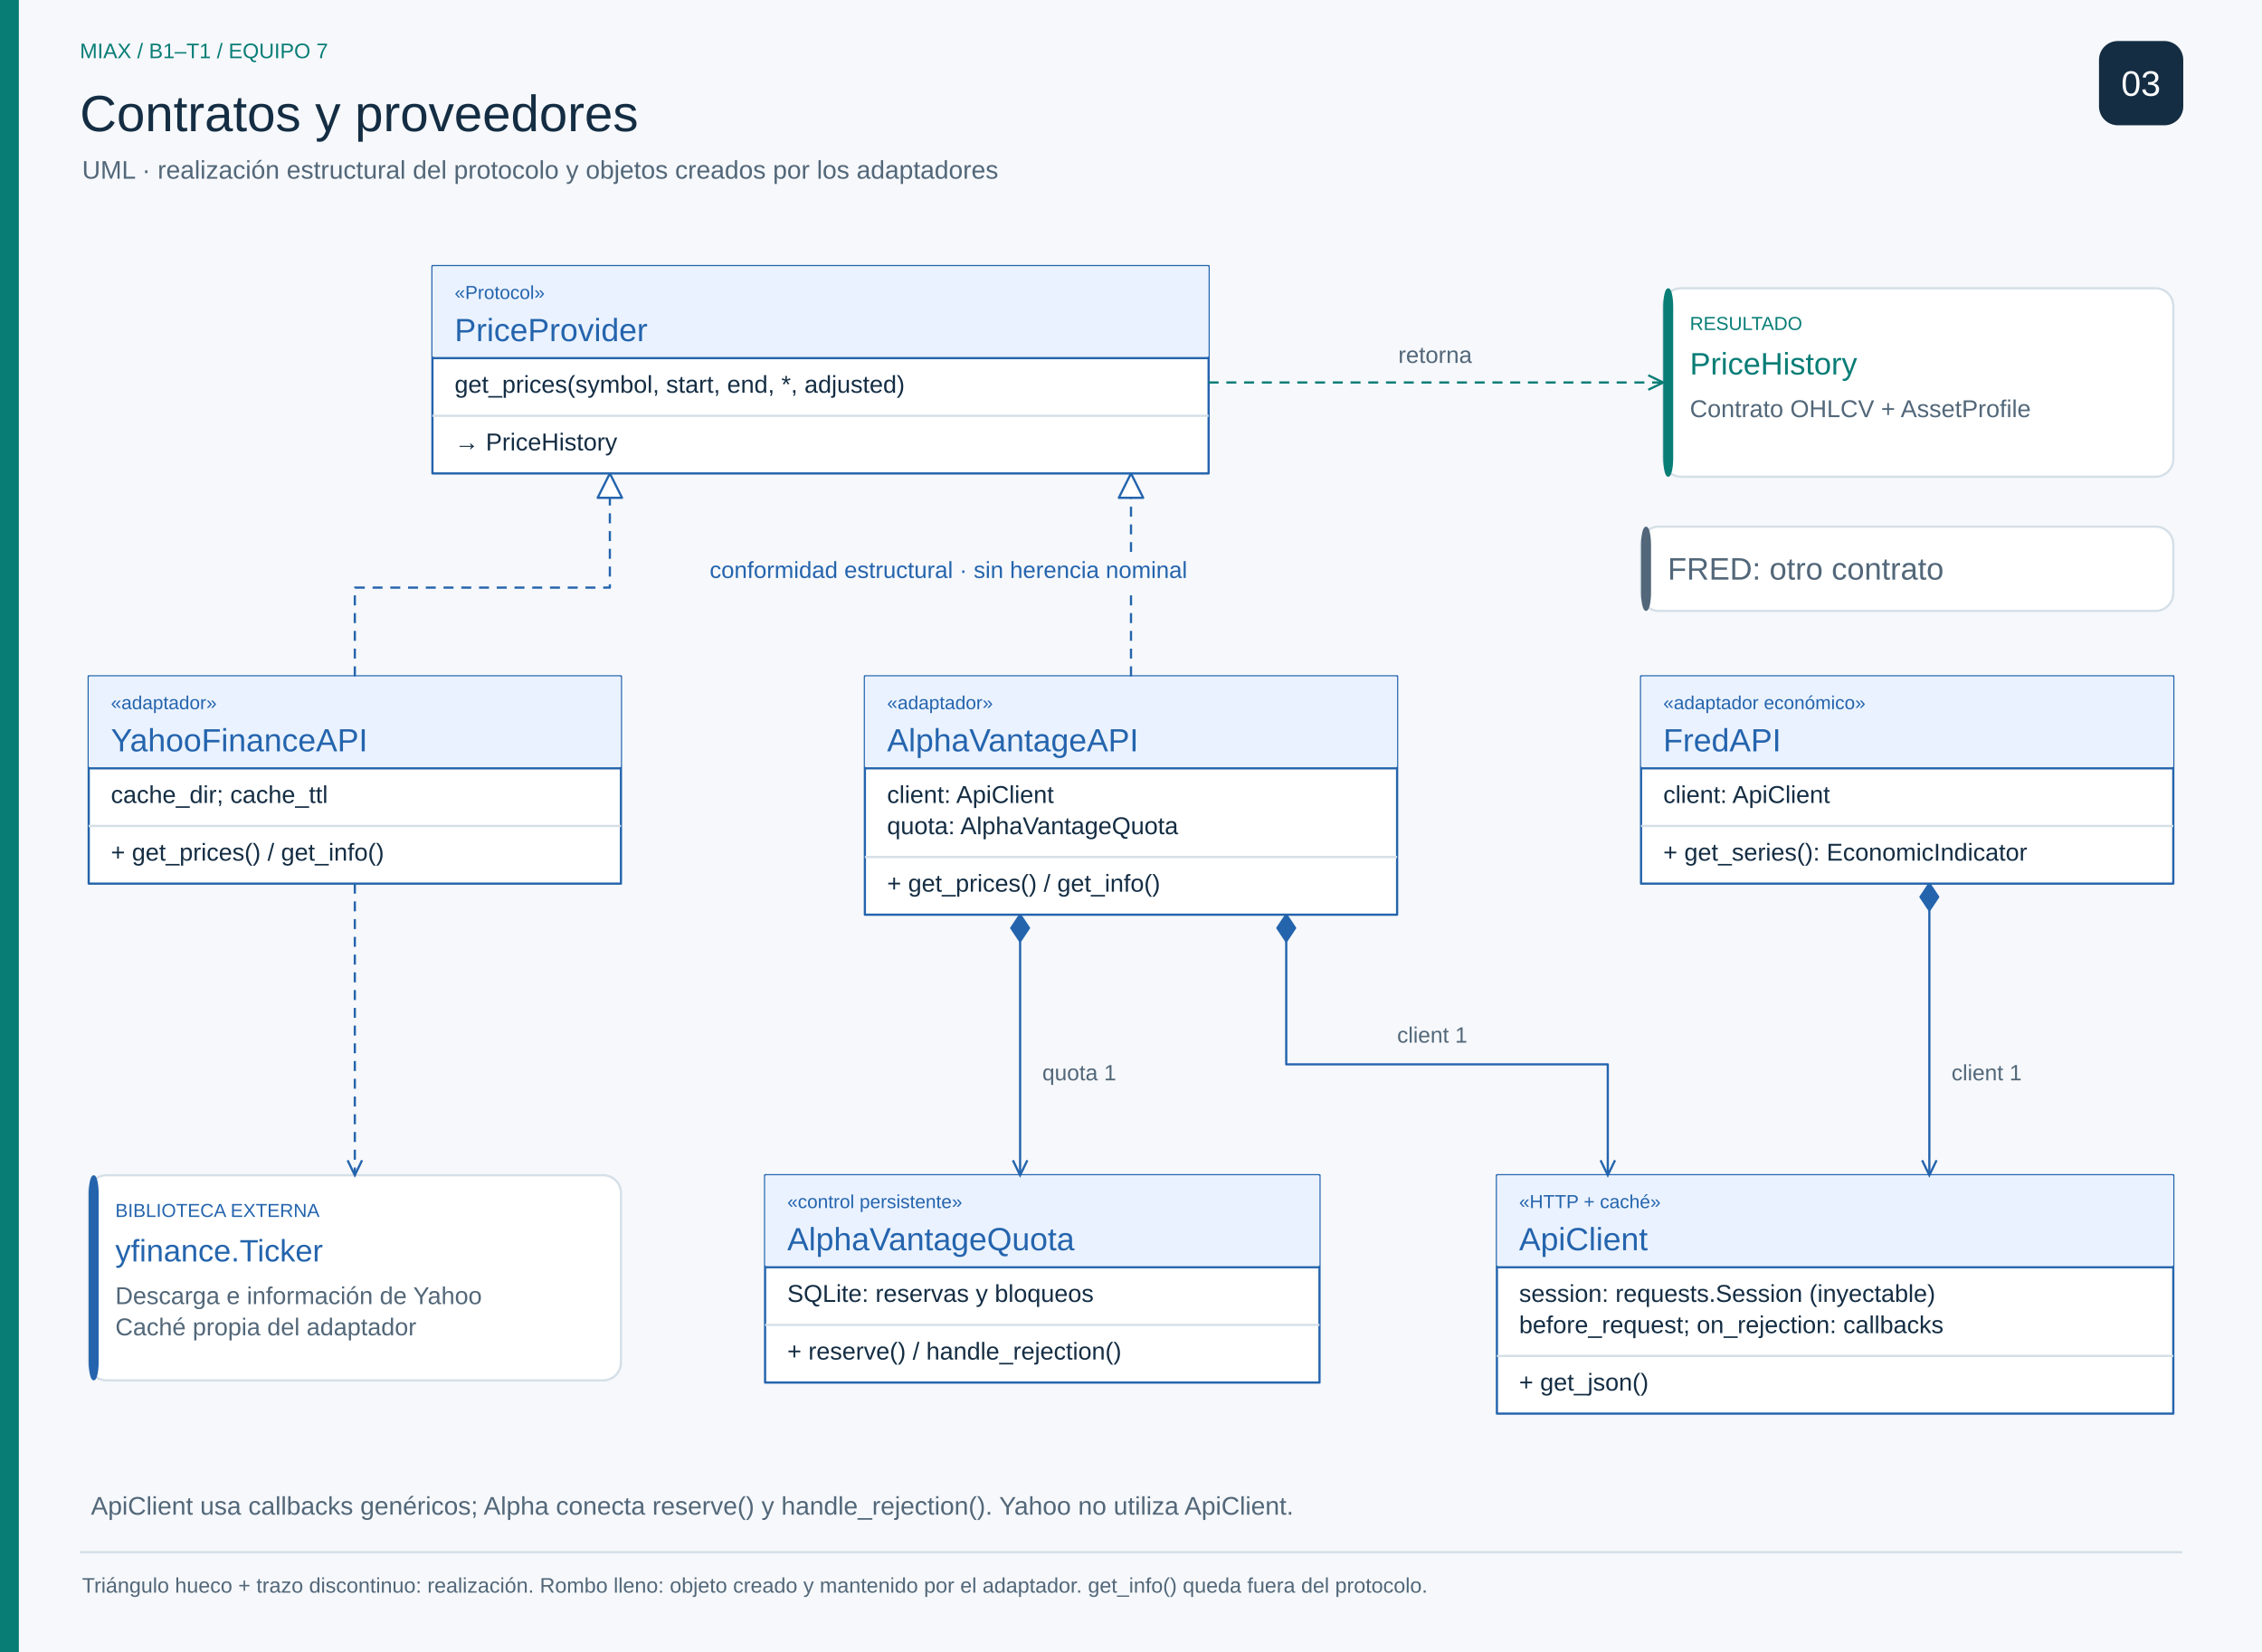
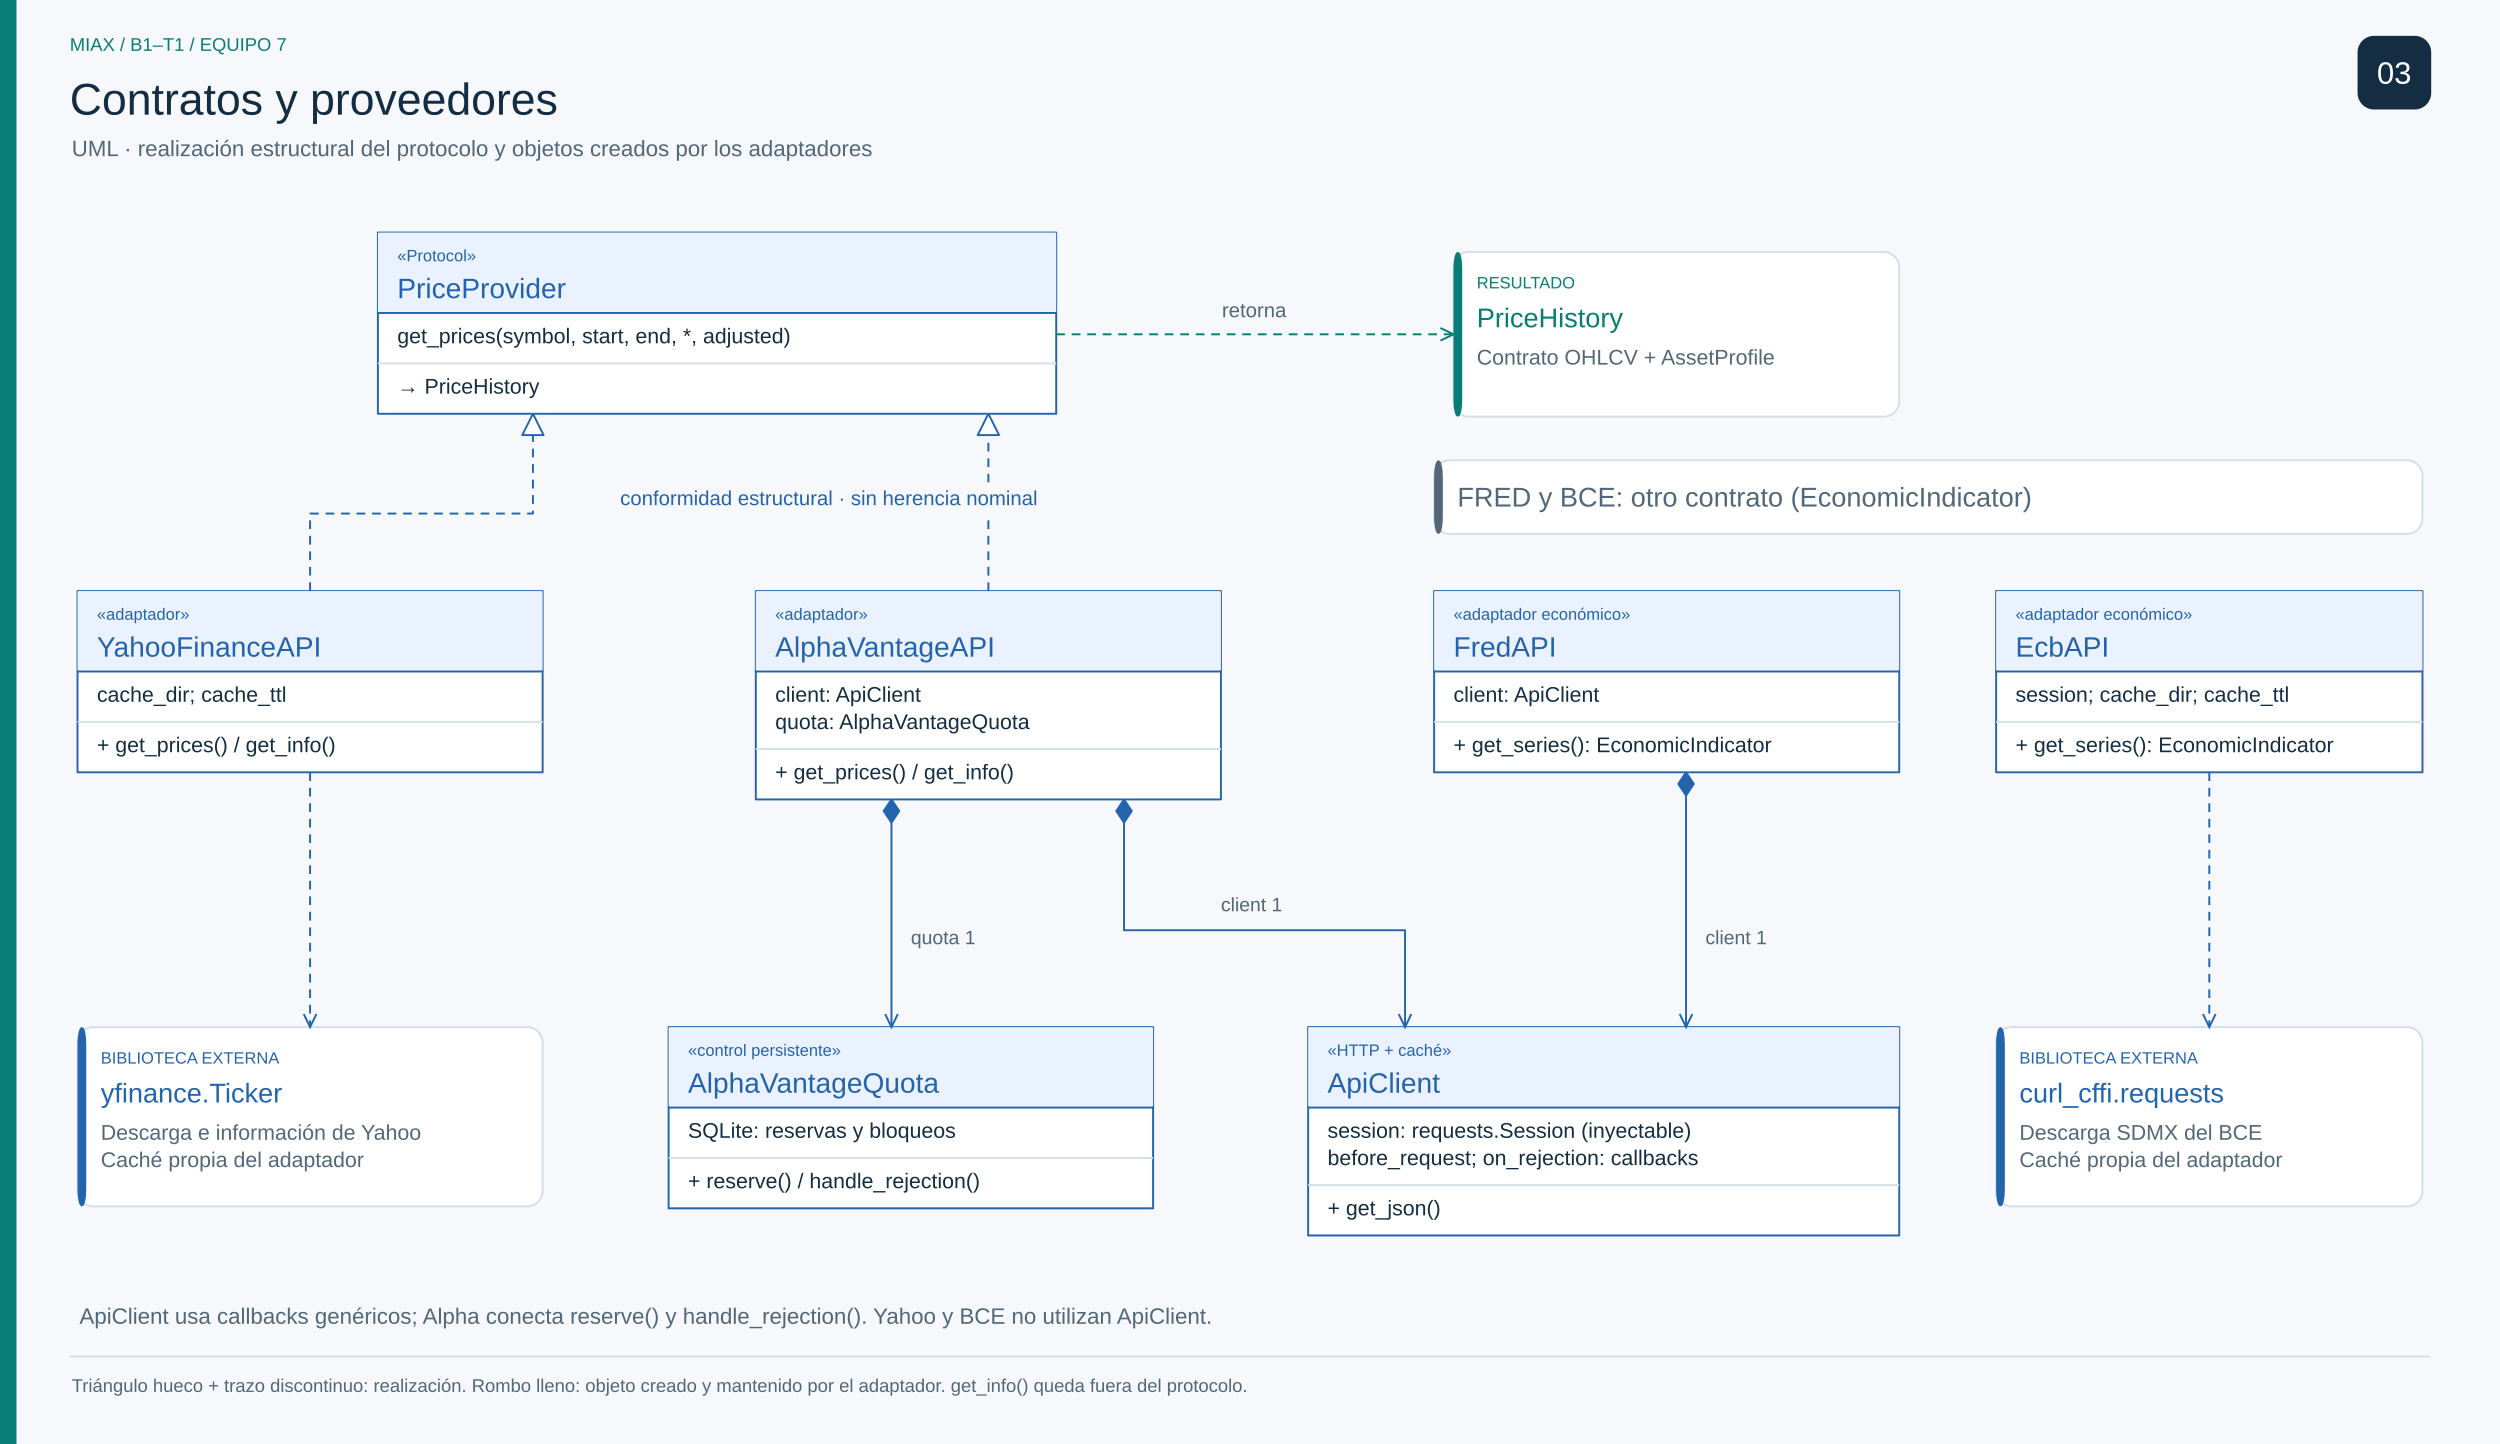
- <svg xmlns="http://www.w3.org/2000/svg" width="2040" height="1490" viewBox="0 0 2040 1490" role="img">
-   <rect x="0" y="0" width="2040" height="1490" rx="0" fill="#F6F8FB" stroke="#F6F8FB" stroke-width="2" stroke-linejoin="round" />
+ <svg xmlns="http://www.w3.org/2000/svg" width="2580" height="1490" viewBox="0 0 2580 1490" role="img">
+   <rect x="0" y="0" width="2580" height="1490" rx="0" fill="#F6F8FB" stroke="#F6F8FB" stroke-width="2" stroke-linejoin="round" />
  <rect x="0" y="0" width="16" height="1490" rx="0" fill="#087D76" stroke="#087D76" stroke-width="2" stroke-linejoin="round" />
  <text x="72" y="52.48" font-family="Arial, Helvetica, sans-serif" font-size="19" fill="#087D76">MIAX  /  B1–T1  /  EQUIPO 7</text>
  <text x="72" y="118.32" font-family="Arial, Helvetica, sans-serif" font-size="46" fill="#142D43">Contratos y proveedores</text>
  <text x="74" y="161.16" font-family="Arial, Helvetica, sans-serif" font-size="23" fill="#526779">UML · realización estructural del protocolo y objetos creados por los adaptadores</text>
-   <rect x="1894" y="38" width="74" height="74" rx="16" fill="#142D43" stroke="#142D43" stroke-width="2" stroke-linejoin="round" />
-   <text x="1913.0" y="86.44" font-family="Arial, Helvetica, sans-serif" font-size="32" fill="#FFFFFF">03</text>
+   <rect x="2434" y="38" width="74" height="74" rx="16" fill="#142D43" stroke="#142D43" stroke-width="2" stroke-linejoin="round" />
+   <text x="2453.0" y="86.44" font-family="Arial, Helvetica, sans-serif" font-size="32" fill="#FFFFFF">03</text>
  <rect x="390" y="240" width="700" height="187" rx="0" fill="#FFFFFF" stroke="#2464AD" stroke-width="2" stroke-linejoin="round" />
  <rect x="391" y="241" width="698" height="80" rx="0" fill="#EAF2FF" stroke="#EAF2FF" stroke-width="2" stroke-linejoin="round" />
  <text x="410" y="269.64" font-family="Arial, Helvetica, sans-serif" font-size="17" fill="#2464AD">«Protocol»</text>
  <text x="410" y="307.68" font-family="Arial, Helvetica, sans-serif" font-size="29" fill="#2464AD">PriceProvider</text>
  <polyline points="390,323 1090,323" fill="none" stroke="#2464AD" stroke-width="2" stroke-linejoin="round" />
  <polyline points="390,375 1090,375" fill="none" stroke="#D5DFE7" stroke-width="2" stroke-linejoin="round" />
  <text x="410" y="354.24" font-family="Arial, Helvetica, sans-serif" font-size="22" fill="#142D43">get_prices(symbol, start, end, *, adjusted)</text>
  <text x="410" y="406.24" font-family="Arial, Helvetica, sans-serif" font-size="22" fill="#142D43">→ PriceHistory</text>
  <rect x="1500" y="260" width="460" height="170" rx="16" fill="#FFFFFF" stroke="#D5DFE7" stroke-width="2" stroke-linejoin="round" />
  <rect x="1501" y="261" width="7" height="168" rx="16" fill="#087D76" stroke="#087D76" stroke-width="2" stroke-linejoin="round" />
  <text x="1524" y="297.64" font-family="Arial, Helvetica, sans-serif" font-size="17" fill="#087D76">RESULTADO</text>
  <text x="1524" y="337.76" font-family="Arial, Helvetica, sans-serif" font-size="28" fill="#087D76">PriceHistory</text>
  <text x="1524" y="376.24" font-family="Arial, Helvetica, sans-serif" font-size="22" fill="#526779">Contrato OHLCV + AssetProfile</text>
  <rect x="80" y="610" width="480" height="187" rx="0" fill="#FFFFFF" stroke="#2464AD" stroke-width="2" stroke-linejoin="round" />
  <rect x="81" y="611" width="478" height="80" rx="0" fill="#EAF2FF" stroke="#EAF2FF" stroke-width="2" stroke-linejoin="round" />
  <text x="100" y="639.64" font-family="Arial, Helvetica, sans-serif" font-size="17" fill="#2464AD">«adaptador»</text>
  <text x="100" y="677.68" font-family="Arial, Helvetica, sans-serif" font-size="29" fill="#2464AD">YahooFinanceAPI</text>
  <polyline points="80,693 560,693" fill="none" stroke="#2464AD" stroke-width="2" stroke-linejoin="round" />
  <polyline points="80,745 560,745" fill="none" stroke="#D5DFE7" stroke-width="2" stroke-linejoin="round" />
  <text x="100" y="724.24" font-family="Arial, Helvetica, sans-serif" font-size="22" fill="#142D43">cache_dir; cache_ttl</text>
  <text x="100" y="776.24" font-family="Arial, Helvetica, sans-serif" font-size="22" fill="#142D43">+ get_prices() / get_info()</text>
  <rect x="780" y="610" width="480" height="215" rx="0" fill="#FFFFFF" stroke="#2464AD" stroke-width="2" stroke-linejoin="round" />
  <rect x="781" y="611" width="478" height="80" rx="0" fill="#EAF2FF" stroke="#EAF2FF" stroke-width="2" stroke-linejoin="round" />
  <text x="800" y="639.64" font-family="Arial, Helvetica, sans-serif" font-size="17" fill="#2464AD">«adaptador»</text>
  <text x="800" y="677.68" font-family="Arial, Helvetica, sans-serif" font-size="29" fill="#2464AD">AlphaVantageAPI</text>
  <polyline points="780,693 1260,693" fill="none" stroke="#2464AD" stroke-width="2" stroke-linejoin="round" />
  <polyline points="780,773 1260,773" fill="none" stroke="#D5DFE7" stroke-width="2" stroke-linejoin="round" />
  <text x="800" y="724.24" font-family="Arial, Helvetica, sans-serif" font-size="22" fill="#142D43">client: ApiClient</text>
  <text x="800" y="752.4" font-family="Arial, Helvetica, sans-serif" font-size="22" fill="#142D43">quota: AlphaVantageQuota</text>
  <text x="800" y="804.24" font-family="Arial, Helvetica, sans-serif" font-size="22" fill="#142D43">+ get_prices() / get_info()</text>
  <rect x="1480" y="610" width="480" height="187" rx="0" fill="#FFFFFF" stroke="#2464AD" stroke-width="2" stroke-linejoin="round" />
  <rect x="1481" y="611" width="478" height="80" rx="0" fill="#EAF2FF" stroke="#EAF2FF" stroke-width="2" stroke-linejoin="round" />
  <text x="1500" y="639.64" font-family="Arial, Helvetica, sans-serif" font-size="17" fill="#2464AD">«adaptador económico»</text>
  <text x="1500" y="677.68" font-family="Arial, Helvetica, sans-serif" font-size="29" fill="#2464AD">FredAPI</text>
  <polyline points="1480,693 1960,693" fill="none" stroke="#2464AD" stroke-width="2" stroke-linejoin="round" />
  <polyline points="1480,745 1960,745" fill="none" stroke="#D5DFE7" stroke-width="2" stroke-linejoin="round" />
  <text x="1500" y="724.24" font-family="Arial, Helvetica, sans-serif" font-size="22" fill="#142D43">client: ApiClient</text>
  <text x="1500" y="776.24" font-family="Arial, Helvetica, sans-serif" font-size="22" fill="#142D43">+ get_series(): EconomicIndicator</text>
  <polyline points="320,610 320,530 550,530 550.0,449.0" fill="none" stroke="#2464AD" stroke-width="2" stroke-linejoin="round" stroke-dasharray="9 7" />
  <polyline points="550,427 539.0,449.0 561.0,449.0 550,427" fill="#FFFFFF" stroke="#2464AD" stroke-width="2" stroke-linejoin="round" />
  <polyline points="1020,610 1020.0,449.0" fill="none" stroke="#2464AD" stroke-width="2" stroke-linejoin="round" stroke-dasharray="9 7" />
  <polyline points="1020,427 1009.0,449.0 1031.0,449.0 1020,427" fill="#FFFFFF" stroke="#2464AD" stroke-width="2" stroke-linejoin="round" />
  <polyline points="1090,345 1500,345" fill="none" stroke="#087D76" stroke-width="2" stroke-linejoin="round" stroke-dasharray="9 7" />
  <polyline points="1486.493,351.524 1500,345 1486.493,338.476" fill="none" stroke="#087D76" stroke-width="2" />
  <rect x="1254.0" y="305" width="82.0" height="34.88" rx="16" fill="#F6F8FB" stroke="#F6F8FB" stroke-width="2" stroke-linejoin="round" />
  <text x="1261.0" y="327.32" font-family="Arial, Helvetica, sans-serif" font-size="21" fill="#526779">retorna</text>
  <rect x="634" y="499" width="458.0" height="34.88" rx="16" fill="#F6F8FB" stroke="#F6F8FB" stroke-width="2" stroke-linejoin="round" />
  <text x="640" y="521.32" font-family="Arial, Helvetica, sans-serif" font-size="21" fill="#2464AD">conformidad estructural · sin herencia nominal</text>
-   <rect x="1480" y="475" width="480" height="76" rx="16" fill="#FFFFFF" stroke="#D5DFE7" stroke-width="2" stroke-linejoin="round" />
+   <rect x="1480" y="475" width="1020" height="76" rx="16" fill="#FFFFFF" stroke="#D5DFE7" stroke-width="2" stroke-linejoin="round" />
  <rect x="1481" y="476" width="7" height="74" rx="16" fill="#526779" stroke="#526779" stroke-width="2" stroke-linejoin="round" />
-   <text x="1504" y="522.76" font-family="Arial, Helvetica, sans-serif" font-size="28" fill="#526779">FRED: otro contrato</text>
+   <text x="1504" y="522.76" font-family="Arial, Helvetica, sans-serif" font-size="28" fill="#526779">FRED y BCE: otro contrato (EconomicIndicator)</text>
+   <rect x="2060" y="610" width="440" height="187" rx="0" fill="#FFFFFF" stroke="#2464AD" stroke-width="2" stroke-linejoin="round" />
+   <rect x="2061" y="611" width="438" height="80" rx="0" fill="#EAF2FF" stroke="#EAF2FF" stroke-width="2" stroke-linejoin="round" />
+   <text x="2080" y="639.64" font-family="Arial, Helvetica, sans-serif" font-size="17" fill="#2464AD">«adaptador económico»</text>
+   <text x="2080" y="677.68" font-family="Arial, Helvetica, sans-serif" font-size="29" fill="#2464AD">EcbAPI</text>
+   <polyline points="2060,693 2500,693" fill="none" stroke="#2464AD" stroke-width="2" stroke-linejoin="round" />
+   <polyline points="2060,745 2500,745" fill="none" stroke="#D5DFE7" stroke-width="2" stroke-linejoin="round" />
+   <text x="2080" y="724.24" font-family="Arial, Helvetica, sans-serif" font-size="22" fill="#142D43">session; cache_dir; cache_ttl</text>
+   <text x="2080" y="776.24" font-family="Arial, Helvetica, sans-serif" font-size="22" fill="#142D43">+ get_series(): EconomicIndicator</text>
+   <rect x="2060" y="1060" width="440" height="185" rx="16" fill="#FFFFFF" stroke="#D5DFE7" stroke-width="2" stroke-linejoin="round" />
+   <rect x="2061" y="1061" width="7" height="183" rx="16" fill="#2464AD" stroke="#2464AD" stroke-width="2" stroke-linejoin="round" />
+   <text x="2084" y="1097.64" font-family="Arial, Helvetica, sans-serif" font-size="17" fill="#2464AD">BIBLIOTECA EXTERNA</text>
+   <text x="2084" y="1137.76" font-family="Arial, Helvetica, sans-serif" font-size="28" fill="#2464AD">curl_cffi.requests</text>
+   <text x="2084" y="1176.24" font-family="Arial, Helvetica, sans-serif" font-size="22" fill="#526779">Descarga SDMX del BCE</text>
+   <text x="2084" y="1204.4" font-family="Arial, Helvetica, sans-serif" font-size="22" fill="#526779">Caché propia del adaptador</text>
+   <polyline points="2280,797 2280,1060" fill="none" stroke="#2464AD" stroke-width="2" stroke-linejoin="round" stroke-dasharray="9 7" />
+   <polyline points="2273.476,1046.493 2280,1060 2286.524,1046.493" fill="none" stroke="#2464AD" stroke-width="2" />
  <rect x="80" y="1060" width="480" height="185" rx="16" fill="#FFFFFF" stroke="#D5DFE7" stroke-width="2" stroke-linejoin="round" />
  <rect x="81" y="1061" width="7" height="183" rx="16" fill="#2464AD" stroke="#2464AD" stroke-width="2" stroke-linejoin="round" />
  <text x="104" y="1097.64" font-family="Arial, Helvetica, sans-serif" font-size="17" fill="#2464AD">BIBLIOTECA EXTERNA</text>
  <text x="104" y="1137.76" font-family="Arial, Helvetica, sans-serif" font-size="28" fill="#2464AD">yfinance.Ticker</text>
  <text x="104" y="1176.24" font-family="Arial, Helvetica, sans-serif" font-size="22" fill="#526779">Descarga e información de Yahoo</text>
  <text x="104" y="1204.4" font-family="Arial, Helvetica, sans-serif" font-size="22" fill="#526779">Caché propia del adaptador</text>
  <rect x="690" y="1060" width="500" height="187" rx="0" fill="#FFFFFF" stroke="#2464AD" stroke-width="2" stroke-linejoin="round" />
  <rect x="691" y="1061" width="498" height="80" rx="0" fill="#EAF2FF" stroke="#EAF2FF" stroke-width="2" stroke-linejoin="round" />
  <text x="710" y="1089.64" font-family="Arial, Helvetica, sans-serif" font-size="17" fill="#2464AD">«control persistente»</text>
  <text x="710" y="1127.68" font-family="Arial, Helvetica, sans-serif" font-size="29" fill="#2464AD">AlphaVantageQuota</text>
  <polyline points="690,1143 1190,1143" fill="none" stroke="#2464AD" stroke-width="2" stroke-linejoin="round" />
  <polyline points="690,1195 1190,1195" fill="none" stroke="#D5DFE7" stroke-width="2" stroke-linejoin="round" />
  <text x="710" y="1174.24" font-family="Arial, Helvetica, sans-serif" font-size="22" fill="#142D43">SQLite: reservas y bloqueos</text>
  <text x="710" y="1226.24" font-family="Arial, Helvetica, sans-serif" font-size="22" fill="#142D43">+ reserve() / handle_rejection()</text>
  <rect x="1350" y="1060" width="610" height="215" rx="0" fill="#FFFFFF" stroke="#2464AD" stroke-width="2" stroke-linejoin="round" />
  <rect x="1351" y="1061" width="608" height="80" rx="0" fill="#EAF2FF" stroke="#EAF2FF" stroke-width="2" stroke-linejoin="round" />
  <text x="1370" y="1089.64" font-family="Arial, Helvetica, sans-serif" font-size="17" fill="#2464AD">«HTTP + caché»</text>
  <text x="1370" y="1127.68" font-family="Arial, Helvetica, sans-serif" font-size="29" fill="#2464AD">ApiClient</text>
  <polyline points="1350,1143 1960,1143" fill="none" stroke="#2464AD" stroke-width="2" stroke-linejoin="round" />
  <polyline points="1350,1223 1960,1223" fill="none" stroke="#D5DFE7" stroke-width="2" stroke-linejoin="round" />
  <text x="1370" y="1174.24" font-family="Arial, Helvetica, sans-serif" font-size="22" fill="#142D43">session: requests.Session (inyectable)</text>
  <text x="1370" y="1202.4" font-family="Arial, Helvetica, sans-serif" font-size="22" fill="#142D43">before_request; on_rejection: callbacks</text>
  <text x="1370" y="1254.24" font-family="Arial, Helvetica, sans-serif" font-size="22" fill="#142D43">+ get_json()</text>
  <polyline points="320,797 320,1060" fill="none" stroke="#2464AD" stroke-width="2" stroke-linejoin="round" stroke-dasharray="9 7" />
  <polyline points="313.476,1046.493 320,1060 326.524,1046.493" fill="none" stroke="#2464AD" stroke-width="2" />
  <polyline points="920,825 912.0,837.0 920.0,849.0 928.0,837.0 920,825" fill="#2464AD" stroke="#2464AD" stroke-width="2" stroke-linejoin="round" />
  <polyline points="920.0,849.0 920.0,1060.0" fill="none" stroke="#2464AD" stroke-width="2" stroke-linejoin="round" />
  <polyline points="913.476,1046.493 920.0,1060.0 926.524,1046.493" fill="none" stroke="#2464AD" stroke-width="2" />
  <rect x="934" y="953" width="87.0" height="33.6" rx="16" fill="#F6F8FB" stroke="#F6F8FB" stroke-width="2" stroke-linejoin="round" />
  <text x="940" y="974.4" font-family="Arial, Helvetica, sans-serif" font-size="20" fill="#526779">quota  1</text>
  <polyline points="1160,825 1152.0,837.0 1160.0,849.0 1168.0,837.0 1160,825" fill="#2464AD" stroke="#2464AD" stroke-width="2" stroke-linejoin="round" />
  <polyline points="1160.0,849.0 1160.0,960.0 1450.0,960.0 1450.0,1060.0" fill="none" stroke="#2464AD" stroke-width="2" stroke-linejoin="round" />
  <polyline points="1443.476,1046.493 1450.0,1060.0 1456.524,1046.493" fill="none" stroke="#2464AD" stroke-width="2" />
  <rect x="1254" y="919" width="83.0" height="33.6" rx="16" fill="#F6F8FB" stroke="#F6F8FB" stroke-width="2" stroke-linejoin="round" />
  <text x="1260" y="940.4" font-family="Arial, Helvetica, sans-serif" font-size="20" fill="#526779">client  1</text>
  <polyline points="1740,797 1732.0,809.0 1740.0,821.0 1748.0,809.0 1740,797" fill="#2464AD" stroke="#2464AD" stroke-width="2" stroke-linejoin="round" />
  <polyline points="1740.0,821.0 1740.0,1060.0" fill="none" stroke="#2464AD" stroke-width="2" stroke-linejoin="round" />
  <polyline points="1733.476,1046.493 1740.0,1060.0 1746.524,1046.493" fill="none" stroke="#2464AD" stroke-width="2" />
  <rect x="1754" y="953" width="83.0" height="33.6" rx="16" fill="#F6F8FB" stroke="#F6F8FB" stroke-width="2" stroke-linejoin="round" />
  <text x="1760" y="974.4" font-family="Arial, Helvetica, sans-serif" font-size="20" fill="#526779">client  1</text>
-   <text x="82" y="1366.16" font-family="Arial, Helvetica, sans-serif" font-size="23" fill="#526779">ApiClient usa callbacks genéricos; Alpha conecta reserve() y handle_rejection(). Yahoo no utiliza ApiClient.</text>
-   <polyline points="72,1400 1968,1400" fill="none" stroke="#D5DFE7" stroke-width="2" stroke-linejoin="round" />
+   <text x="82" y="1366.16" font-family="Arial, Helvetica, sans-serif" font-size="23" fill="#526779">ApiClient usa callbacks genéricos; Alpha conecta reserve() y handle_rejection(). Yahoo y BCE no utilizan ApiClient.</text>
+   <polyline points="72,1400 2508,1400" fill="none" stroke="#D5DFE7" stroke-width="2" stroke-linejoin="round" />
  <text x="74" y="1436.48" font-family="Arial, Helvetica, sans-serif" font-size="19" fill="#526779">Triángulo hueco + trazo discontinuo: realización. Rombo lleno: objeto creado y mantenido por el adaptador. get_info() queda fuera del protocolo.</text>
</svg>
